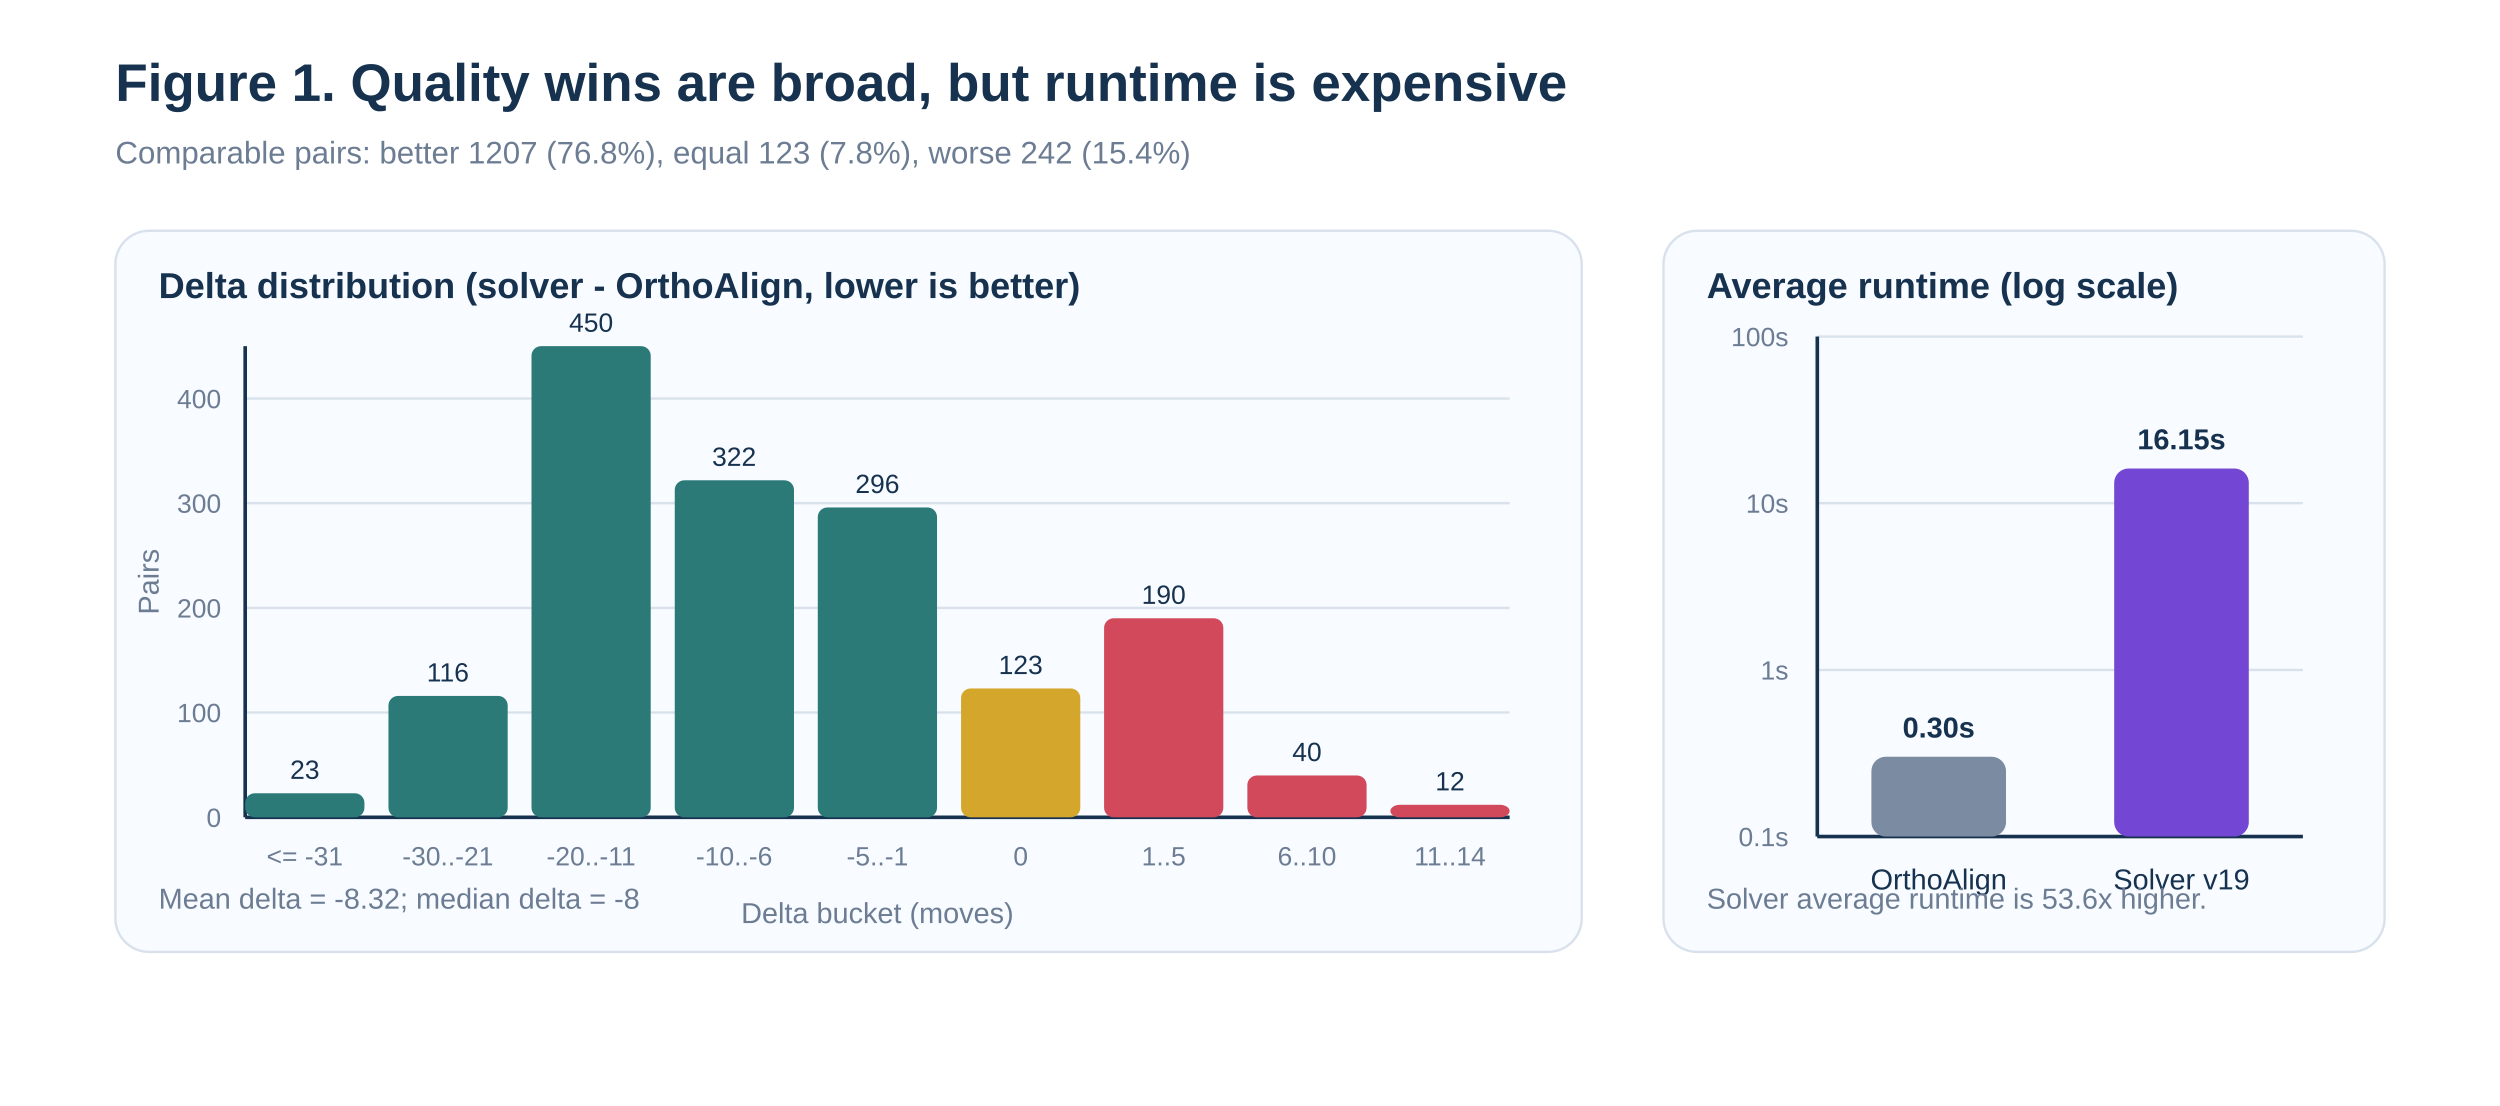
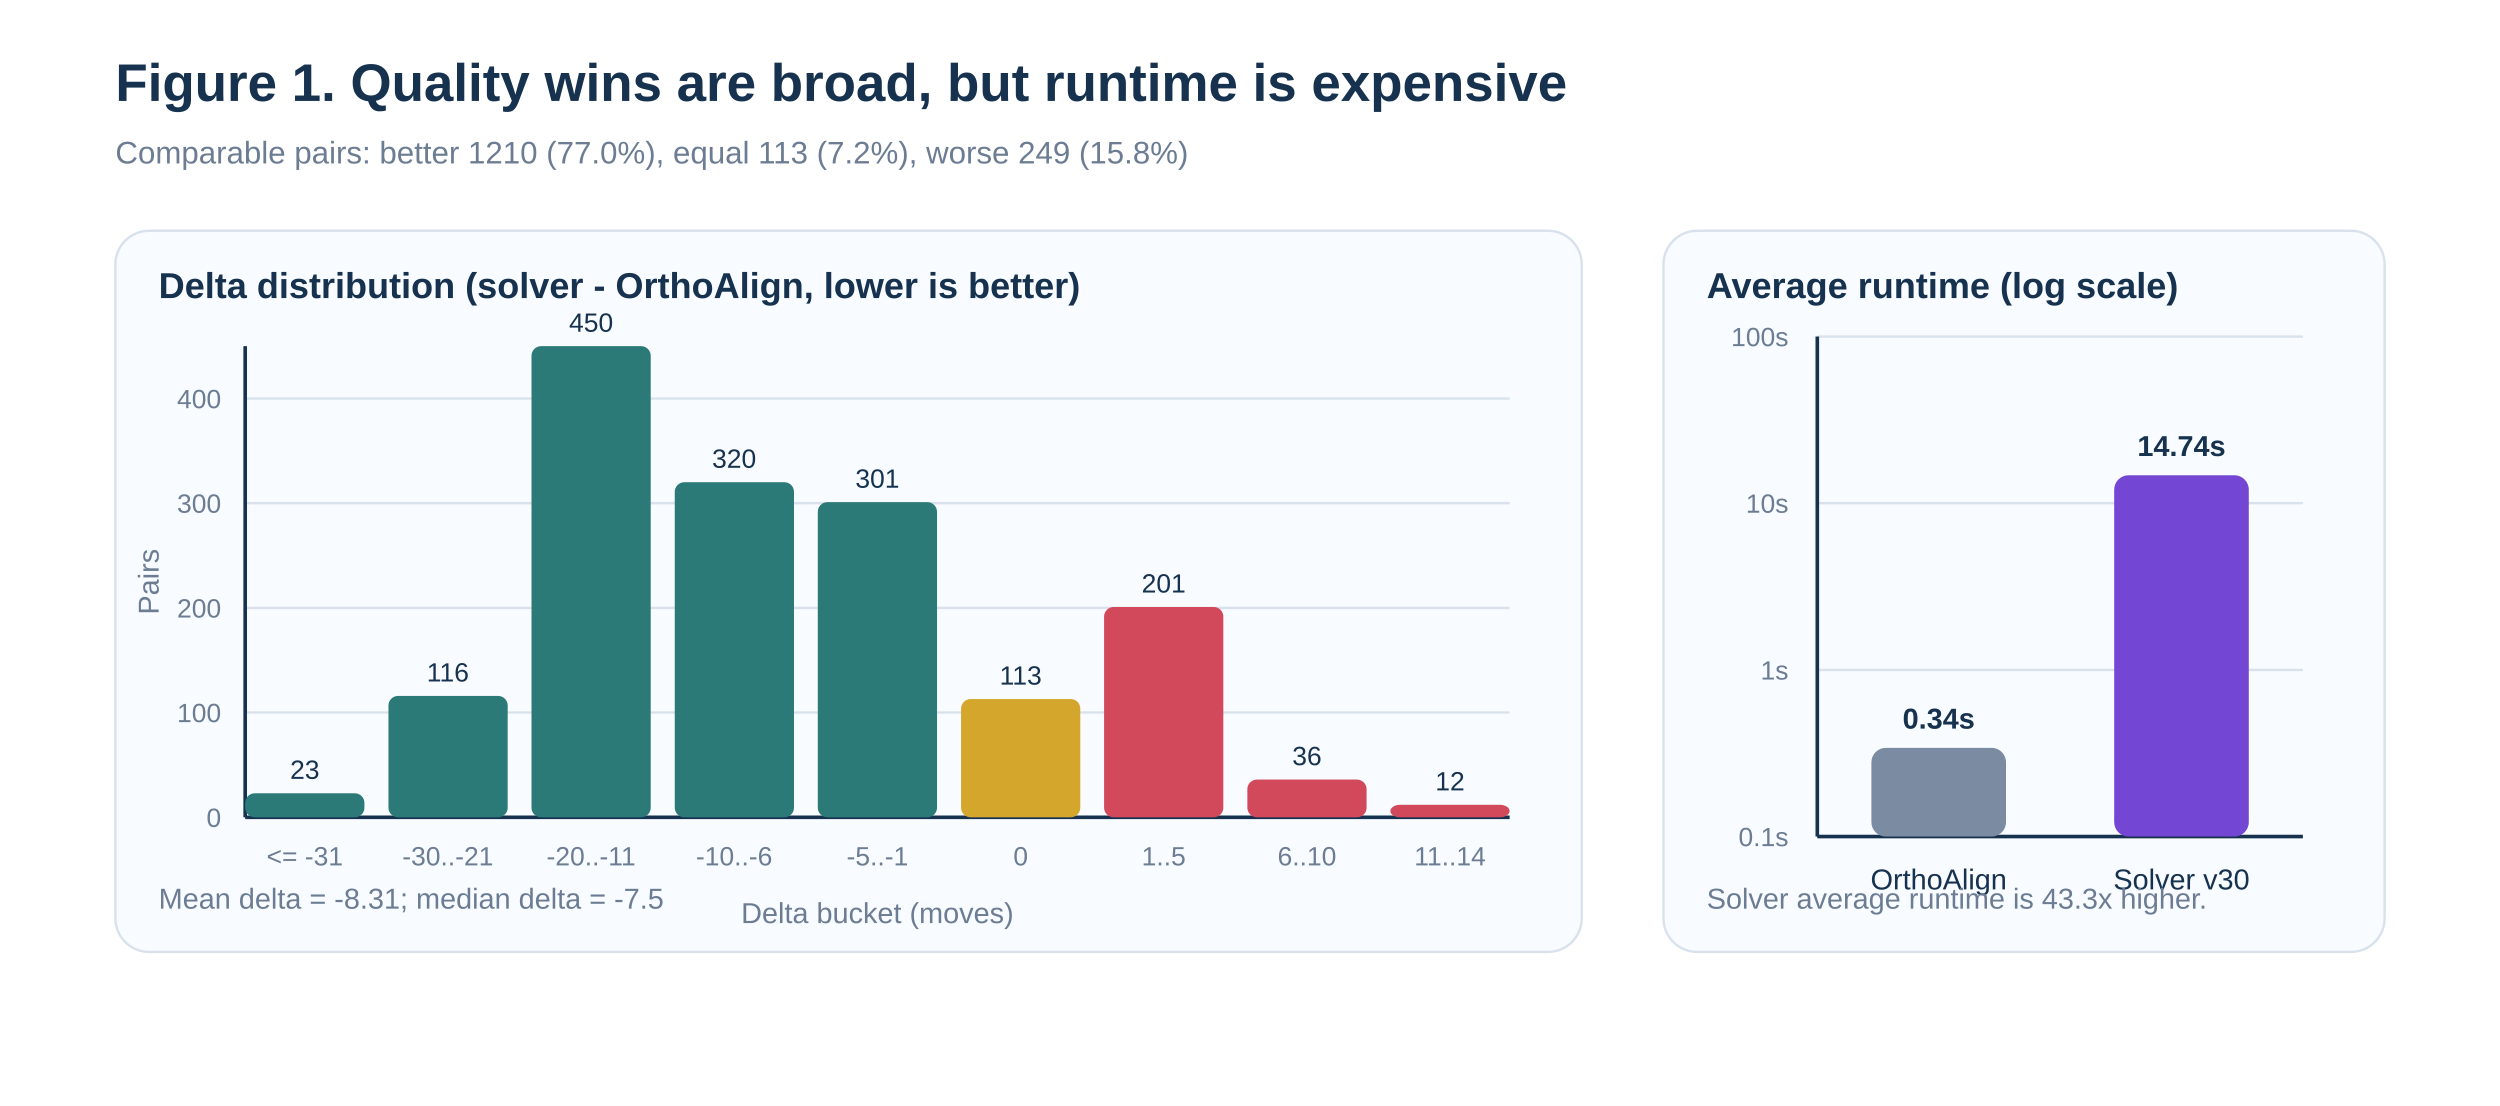
<svg xmlns="http://www.w3.org/2000/svg" width="1040" height="460" viewBox="0 0 1040 460" role="img" aria-labelledby="title desc">
  <rect x="0.0" y="0.0" width="1040.0" height="460.0" fill="#ffffff" stroke="none" stroke-width="1" />
  <text x="48.0" y="42.0" fill="#16324f" font-size="22" font-family="Segoe UI, Arial, sans-serif" font-weight="700" text-anchor="start">Figure 1. Quality wins are broad, but runtime is expensive</text>
-   <text x="48.0" y="68.0" fill="#6b7c93" font-size="13" font-family="Segoe UI, Arial, sans-serif" font-weight="400" text-anchor="start">Comparable pairs: better 1207 (76.8%), equal 123 (7.8%), worse 242 (15.4%)</text>
+   <text x="48.0" y="68.0" fill="#6b7c93" font-size="13" font-family="Segoe UI, Arial, sans-serif" font-weight="400" text-anchor="start">Comparable pairs: better 1210 (77.0%), equal 113 (7.2%), worse 249 (15.8%)</text>
  <rect x="48.0" y="96.0" width="610.0" height="300.0" fill="#f8fbff" stroke="#d9e2ec" stroke-width="1" rx="14" />
  <text x="66.0" y="124.0" fill="#16324f" font-size="15" font-family="Segoe UI, Arial, sans-serif" font-weight="600" text-anchor="start">Delta distribution (solver - OrthoAlign, lower is better)</text>
  <line x1="102.0" y1="340.0" x2="628.0" y2="340.0" stroke="#d9e2ec" stroke-width="1" />
  <text x="92.0" y="344.0" fill="#6b7c93" font-size="11" font-family="Segoe UI, Arial, sans-serif" font-weight="400" text-anchor="end">0</text>
  <line x1="102.0" y1="296.4" x2="628.0" y2="296.4" stroke="#d9e2ec" stroke-width="1" />
  <text x="92.0" y="300.4" fill="#6b7c93" font-size="11" font-family="Segoe UI, Arial, sans-serif" font-weight="400" text-anchor="end">100</text>
  <line x1="102.0" y1="252.9" x2="628.0" y2="252.9" stroke="#d9e2ec" stroke-width="1" />
  <text x="92.0" y="256.9" fill="#6b7c93" font-size="11" font-family="Segoe UI, Arial, sans-serif" font-weight="400" text-anchor="end">200</text>
  <line x1="102.0" y1="209.3" x2="628.0" y2="209.3" stroke="#d9e2ec" stroke-width="1" />
  <text x="92.0" y="213.3" fill="#6b7c93" font-size="11" font-family="Segoe UI, Arial, sans-serif" font-weight="400" text-anchor="end">300</text>
  <line x1="102.0" y1="165.8" x2="628.0" y2="165.8" stroke="#d9e2ec" stroke-width="1" />
  <text x="92.0" y="169.8" fill="#6b7c93" font-size="11" font-family="Segoe UI, Arial, sans-serif" font-weight="400" text-anchor="end">400</text>
  <line x1="102.0" y1="144.0" x2="102.0" y2="340.0" stroke="#16324f" stroke-width="1.5" />
  <line x1="102.0" y1="340.0" x2="628.0" y2="340.0" stroke="#16324f" stroke-width="1.5" />
  <rect x="102.0" y="330.0" width="49.6" height="10.0" fill="#2b7a78" stroke="none" stroke-width="1" rx="4" />
  <text x="126.8" y="324.0" fill="#16324f" font-size="11" font-family="Segoe UI, Arial, sans-serif" font-weight="400" text-anchor="middle">23</text>
  <text x="126.8" y="360.0" fill="#6b7c93" font-size="11" font-family="Segoe UI, Arial, sans-serif" font-weight="400" text-anchor="middle">&lt;= -31</text>
  <rect x="161.6" y="289.5" width="49.6" height="50.5" fill="#2b7a78" stroke="none" stroke-width="1" rx="4" />
  <text x="186.3" y="283.5" fill="#16324f" font-size="11" font-family="Segoe UI, Arial, sans-serif" font-weight="400" text-anchor="middle">116</text>
  <text x="186.3" y="360.0" fill="#6b7c93" font-size="11" font-family="Segoe UI, Arial, sans-serif" font-weight="400" text-anchor="middle">-30..-21</text>
  <rect x="221.1" y="144.0" width="49.6" height="196.0" fill="#2b7a78" stroke="none" stroke-width="1" rx="4" />
  <text x="245.9" y="138.0" fill="#16324f" font-size="11" font-family="Segoe UI, Arial, sans-serif" font-weight="400" text-anchor="middle">450</text>
  <text x="245.9" y="360.0" fill="#6b7c93" font-size="11" font-family="Segoe UI, Arial, sans-serif" font-weight="400" text-anchor="middle">-20..-11</text>
-   <rect x="280.7" y="199.8" width="49.6" height="140.2" fill="#2b7a78" stroke="none" stroke-width="1" rx="4" />
-   <text x="305.4" y="193.8" fill="#16324f" font-size="11" font-family="Segoe UI, Arial, sans-serif" font-weight="400" text-anchor="middle">322</text>
+   <rect x="280.7" y="200.6" width="49.6" height="139.4" fill="#2b7a78" stroke="none" stroke-width="1" rx="4" />
+   <text x="305.4" y="194.6" fill="#16324f" font-size="11" font-family="Segoe UI, Arial, sans-serif" font-weight="400" text-anchor="middle">320</text>
  <text x="305.4" y="360.0" fill="#6b7c93" font-size="11" font-family="Segoe UI, Arial, sans-serif" font-weight="400" text-anchor="middle">-10..-6</text>
-   <rect x="340.2" y="211.1" width="49.6" height="128.9" fill="#2b7a78" stroke="none" stroke-width="1" rx="4" />
-   <text x="365.0" y="205.1" fill="#16324f" font-size="11" font-family="Segoe UI, Arial, sans-serif" font-weight="400" text-anchor="middle">296</text>
+   <rect x="340.2" y="208.9" width="49.6" height="131.1" fill="#2b7a78" stroke="none" stroke-width="1" rx="4" />
+   <text x="365.0" y="202.9" fill="#16324f" font-size="11" font-family="Segoe UI, Arial, sans-serif" font-weight="400" text-anchor="middle">301</text>
  <text x="365.0" y="360.0" fill="#6b7c93" font-size="11" font-family="Segoe UI, Arial, sans-serif" font-weight="400" text-anchor="middle">-5..-1</text>
-   <rect x="399.8" y="286.4" width="49.6" height="53.6" fill="#d4a72c" stroke="none" stroke-width="1" rx="4" />
-   <text x="424.6" y="280.4" fill="#16324f" font-size="11" font-family="Segoe UI, Arial, sans-serif" font-weight="400" text-anchor="middle">123</text>
+   <rect x="399.8" y="290.8" width="49.6" height="49.2" fill="#d4a72c" stroke="none" stroke-width="1" rx="4" />
+   <text x="424.6" y="284.8" fill="#16324f" font-size="11" font-family="Segoe UI, Arial, sans-serif" font-weight="400" text-anchor="middle">113</text>
  <text x="424.6" y="360.0" fill="#6b7c93" font-size="11" font-family="Segoe UI, Arial, sans-serif" font-weight="400" text-anchor="middle">0</text>
-   <rect x="459.3" y="257.2" width="49.6" height="82.8" fill="#d1495b" stroke="none" stroke-width="1" rx="4" />
-   <text x="484.1" y="251.2" fill="#16324f" font-size="11" font-family="Segoe UI, Arial, sans-serif" font-weight="400" text-anchor="middle">190</text>
+   <rect x="459.3" y="252.5" width="49.6" height="87.5" fill="#d1495b" stroke="none" stroke-width="1" rx="4" />
+   <text x="484.1" y="246.5" fill="#16324f" font-size="11" font-family="Segoe UI, Arial, sans-serif" font-weight="400" text-anchor="middle">201</text>
  <text x="484.1" y="360.0" fill="#6b7c93" font-size="11" font-family="Segoe UI, Arial, sans-serif" font-weight="400" text-anchor="middle">1..5</text>
-   <rect x="518.9" y="322.6" width="49.6" height="17.4" fill="#d1495b" stroke="none" stroke-width="1" rx="4" />
-   <text x="543.7" y="316.6" fill="#16324f" font-size="11" font-family="Segoe UI, Arial, sans-serif" font-weight="400" text-anchor="middle">40</text>
+   <rect x="518.9" y="324.3" width="49.6" height="15.7" fill="#d1495b" stroke="none" stroke-width="1" rx="4" />
+   <text x="543.7" y="318.3" fill="#16324f" font-size="11" font-family="Segoe UI, Arial, sans-serif" font-weight="400" text-anchor="middle">36</text>
  <text x="543.7" y="360.0" fill="#6b7c93" font-size="11" font-family="Segoe UI, Arial, sans-serif" font-weight="400" text-anchor="middle">6..10</text>
  <rect x="578.4" y="334.8" width="49.6" height="5.2" fill="#d1495b" stroke="none" stroke-width="1" rx="4" />
  <text x="603.2" y="328.8" fill="#16324f" font-size="11" font-family="Segoe UI, Arial, sans-serif" font-weight="400" text-anchor="middle">12</text>
  <text x="603.2" y="360.0" fill="#6b7c93" font-size="11" font-family="Segoe UI, Arial, sans-serif" font-weight="400" text-anchor="middle">11..14</text>
  <text x="365.0" y="384.0" fill="#6b7c93" font-size="12" font-family="Segoe UI, Arial, sans-serif" font-weight="400" text-anchor="middle">Delta bucket (moves)</text>
  <text x="66.0" y="242.0" fill="#6b7c93" font-size="12" font-family="Segoe UI, Arial, sans-serif" font-weight="400" text-anchor="middle" transform="rotate(-90.0 66.0 242.0)">Pairs</text>
-   <text x="66.0" y="378.0" fill="#6b7c93" font-size="12" font-family="Segoe UI, Arial, sans-serif" font-weight="400" text-anchor="start">Mean delta = -8.32; median delta = -8</text>
+   <text x="66.0" y="378.0" fill="#6b7c93" font-size="12" font-family="Segoe UI, Arial, sans-serif" font-weight="400" text-anchor="start">Mean delta = -8.31; median delta = -7.5</text>
  <rect x="692.0" y="96.0" width="300.0" height="300.0" fill="#f8fbff" stroke="#d9e2ec" stroke-width="1" rx="14" />
  <text x="710.0" y="124.0" fill="#16324f" font-size="15" font-family="Segoe UI, Arial, sans-serif" font-weight="600" text-anchor="start">Average runtime (log scale)</text>
  <line x1="756.0" y1="348.0" x2="958.0" y2="348.0" stroke="#d9e2ec" stroke-width="1" />
  <text x="744.0" y="352.0" fill="#6b7c93" font-size="11" font-family="Segoe UI, Arial, sans-serif" font-weight="400" text-anchor="end">0.1s</text>
  <line x1="756.0" y1="278.7" x2="958.0" y2="278.7" stroke="#d9e2ec" stroke-width="1" />
  <text x="744.0" y="282.7" fill="#6b7c93" font-size="11" font-family="Segoe UI, Arial, sans-serif" font-weight="400" text-anchor="end">1s</text>
  <line x1="756.0" y1="209.3" x2="958.0" y2="209.3" stroke="#d9e2ec" stroke-width="1" />
  <text x="744.0" y="213.3" fill="#6b7c93" font-size="11" font-family="Segoe UI, Arial, sans-serif" font-weight="400" text-anchor="end">10s</text>
  <line x1="756.0" y1="140.0" x2="958.0" y2="140.0" stroke="#d9e2ec" stroke-width="1" />
  <text x="744.0" y="144.0" fill="#6b7c93" font-size="11" font-family="Segoe UI, Arial, sans-serif" font-weight="400" text-anchor="end">100s</text>
  <line x1="756.0" y1="140.0" x2="756.0" y2="348.0" stroke="#16324f" stroke-width="1.5" />
  <line x1="756.0" y1="348.0" x2="958.0" y2="348.0" stroke="#16324f" stroke-width="1.5" />
-   <rect x="778.5" y="314.8" width="56.0" height="33.2" fill="#7b8ba1" stroke="none" stroke-width="1" rx="6" />
-   <text x="806.5" y="306.8" fill="#16324f" font-size="12" font-family="Segoe UI, Arial, sans-serif" font-weight="600" text-anchor="middle">0.30s</text>
+   <rect x="778.5" y="311.1" width="56.0" height="36.9" fill="#7b8ba1" stroke="none" stroke-width="1" rx="6" />
+   <text x="806.5" y="303.1" fill="#16324f" font-size="12" font-family="Segoe UI, Arial, sans-serif" font-weight="600" text-anchor="middle">0.34s</text>
  <text x="806.5" y="370.0" fill="#16324f" font-size="12" font-family="Segoe UI, Arial, sans-serif" font-weight="400" text-anchor="middle">OrthoAlign</text>
-   <rect x="879.5" y="194.9" width="56.0" height="153.1" fill="#7346d3" stroke="none" stroke-width="1" rx="6" />
-   <text x="907.5" y="186.9" fill="#16324f" font-size="12" font-family="Segoe UI, Arial, sans-serif" font-weight="600" text-anchor="middle">16.15s</text>
-   <text x="907.5" y="370.0" fill="#16324f" font-size="12" font-family="Segoe UI, Arial, sans-serif" font-weight="400" text-anchor="middle">Solver v19</text>
-   <text x="710.0" y="378.0" fill="#6b7c93" font-size="12" font-family="Segoe UI, Arial, sans-serif" font-weight="400" text-anchor="start">Solver average runtime is 53.6x higher.</text>
+   <rect x="879.5" y="197.7" width="56.0" height="150.3" fill="#7346d3" stroke="none" stroke-width="1" rx="6" />
+   <text x="907.5" y="189.7" fill="#16324f" font-size="12" font-family="Segoe UI, Arial, sans-serif" font-weight="600" text-anchor="middle">14.74s</text>
+   <text x="907.5" y="370.0" fill="#16324f" font-size="12" font-family="Segoe UI, Arial, sans-serif" font-weight="400" text-anchor="middle">Solver v30</text>
+   <text x="710.0" y="378.0" fill="#6b7c93" font-size="12" font-family="Segoe UI, Arial, sans-serif" font-weight="400" text-anchor="start">Solver average runtime is 43.3x higher.</text>
</svg>
